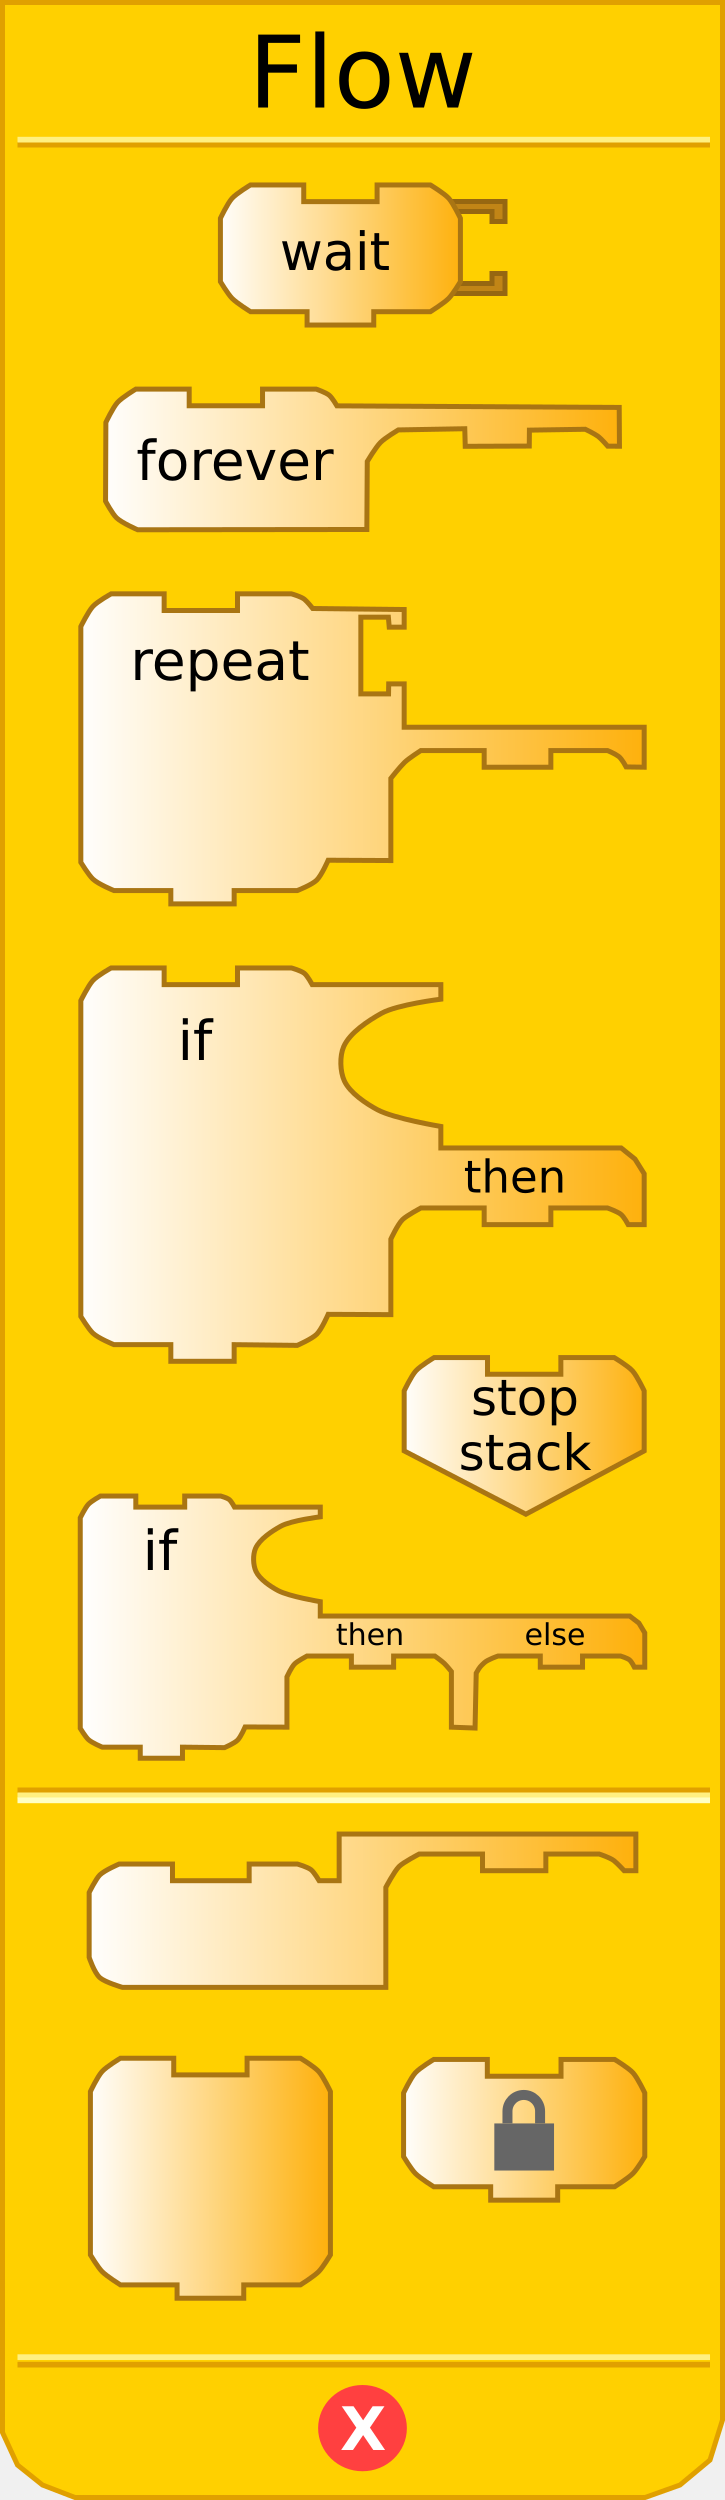
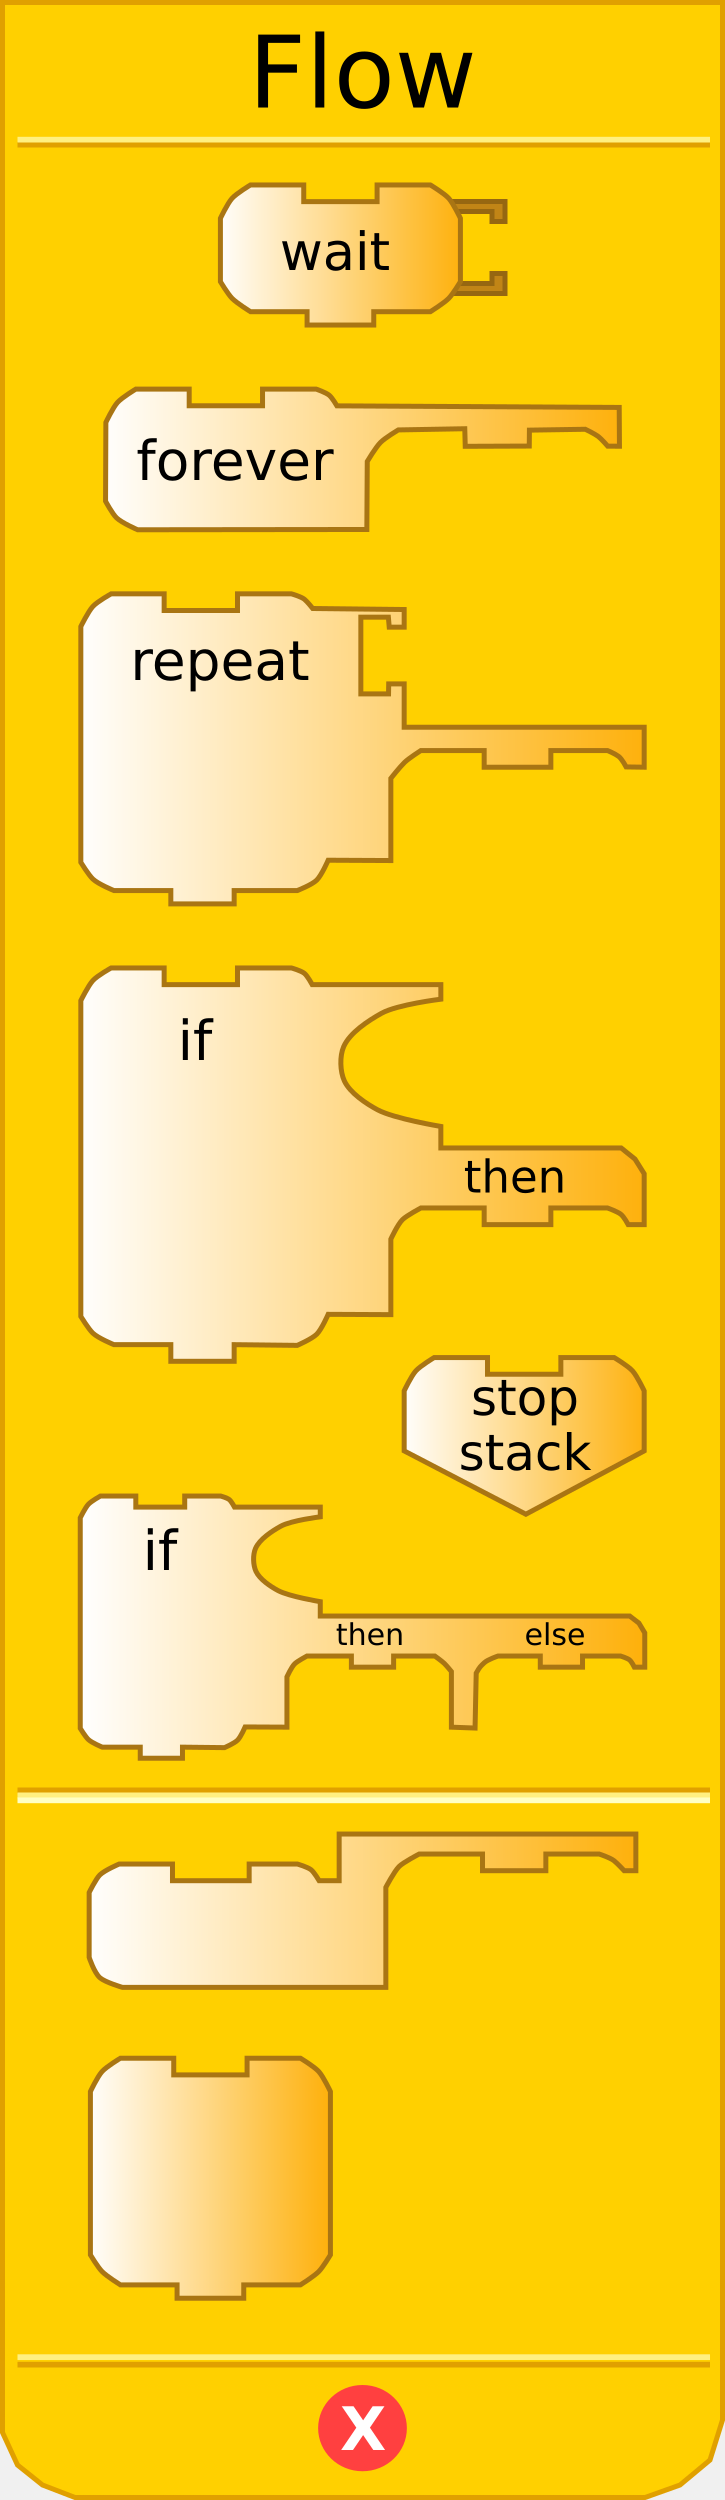
<svg xmlns="http://www.w3.org/2000/svg" xmlns:xlink="http://www.w3.org/1999/xlink" version="1.0" width="145" height="500" id="svg2">
  <defs id="defs4">
    <linearGradient id="linearGradient3789">
      <stop id="stop3791" style="stop-color:#ffffff;stop-opacity:1" offset="0" />
      <stop id="stop3793" style="stop-color:#feb00a;stop-opacity:1" offset="1" />
    </linearGradient>
    <linearGradient x1="80" y1="436" x2="129" y2="436" id="linearGradient4683" xlink:href="#linearGradient3789" gradientUnits="userSpaceOnUse" />
    <linearGradient x1="17" y1="382" x2="128" y2="382" id="linearGradient4691" xlink:href="#linearGradient3789" gradientUnits="userSpaceOnUse" />
    <linearGradient x1="16" y1="325" x2="129" y2="325" id="linearGradient4699" xlink:href="#linearGradient3789" gradientUnits="userSpaceOnUse" />
    <linearGradient x1="80" y1="287" x2="130" y2="287" id="linearGradient4708" xlink:href="#linearGradient3789" gradientUnits="userSpaceOnUse" />
    <linearGradient x1="15" y1="233" x2="130" y2="233" id="linearGradient4716" xlink:href="#linearGradient3789" gradientUnits="userSpaceOnUse" />
    <linearGradient x1="15" y1="150" x2="130" y2="150" id="linearGradient4724" xlink:href="#linearGradient3789" gradientUnits="userSpaceOnUse" />
    <linearGradient x1="20" y1="92" x2="125" y2="92" id="linearGradient4732" xlink:href="#linearGradient3789" gradientUnits="userSpaceOnUse" />
    <linearGradient x1="43" y1="51" x2="93" y2="51" id="linearGradient4740" xlink:href="#linearGradient3789" gradientUnits="userSpaceOnUse" />
    <linearGradient x1="80" y1="436" x2="129" y2="436" id="linearGradient2502" xlink:href="#linearGradient3789" gradientUnits="userSpaceOnUse" />
    <linearGradient x1="0" y1="22" x2="74" y2="22" id="linearGradient3172" xlink:href="#linearGradient3166" gradientUnits="userSpaceOnUse" />
    <linearGradient id="linearGradient3166">
      <stop id="stop3168" style="stop-color:#ffffff;stop-opacity:1" offset="0" />
      <stop id="stop3170" style="stop-color:#feb00a;stop-opacity:1" offset="1" />
    </linearGradient>
    <linearGradient x1="0" y1="22" x2="74" y2="22" id="linearGradient2711" xlink:href="#linearGradient3166" gradientUnits="userSpaceOnUse" gradientTransform="matrix(0.67,0,0,0.67,80.04495,411.2217)" />
    <linearGradient x1="80" y1="436" x2="129" y2="436" id="linearGradient3490" xlink:href="#linearGradient3789" gradientUnits="userSpaceOnUse" gradientTransform="translate(-62.75315,0)" />
  </defs>
  <path d="M 0.5,0.5 L 0.5,486.5 L 3.5,493 L 8.5,497 L 15,499.5 L 129,499.5 L 136,497 L 142,492 L 144.5,484 L 144.5,0.5 L 0.5,0.5 z" id="path17" style="fill:#ffd000;fill-opacity:1;stroke:#e0a000;stroke-width:1px;stroke-linejoin:miter;stroke-opacity:1" />
  <rect width="137.5" height="0.14" x="4" y="-29" transform="scale(1,-1)" id="rect19" style="opacity:1;fill:#ffd000;fill-opacity:1;stroke:#e0a000;stroke-width:1px;stroke-opacity:1" />
  <rect width="137.5" height="0.14" x="4" y="-28" transform="scale(1,-1)" id="rect21" style="opacity:1;fill:#ffd000;fill-opacity:1;stroke:#fff080;stroke-width:1px;stroke-opacity:1" />
  <rect width="137.5" height="0.14" x="4" y="-473" transform="scale(1,-1)" id="rect23" style="opacity:1;fill:#ffd000;fill-opacity:1;stroke:#e0a000;stroke-width:1px;stroke-opacity:1" />
  <rect width="137.5" height="0.14" x="4" y="-471.5" transform="scale(1,-1)" id="rect25" style="opacity:1;fill:#ffd000;fill-opacity:1;stroke:#fff080;stroke-width:1px;stroke-opacity:1" />
  <path d="M 79.5,438.375 C 79.5,442.862 75.75,446.5 71.125,446.5 C 66.5,446.5 62.75,442.862 62.75,438.375 C 62.75,433.888 66.5,430.25 71.125,430.25 C 75.75,430.25 79.5,433.888 79.5,438.375 L 79.5,438.375 z" transform="translate(1.375,47.25098)" id="path27" style="fill:#ff4040;fill-opacity:1;stroke:#ff4040;stroke-width:1px;stroke-opacity:1" />
  <text id="text29" style="font-size:12px;font-weight:bold;font-family:Bitstream Vera Sans">
    <tspan x="68" y="490" id="tspan31" style="font-size:12px;font-weight:bold;fill:#ffffff">X</tspan>
  </text>
  <text id="text33" style="font-size:12px;text-align:center;text-anchor:middle;font-family:Bitstream Vera Sans">
    <tspan x="72.5" y="21.5" id="tspan35" style="font-size:20px">Flow</tspan>
  </text>
  <rect width="137.5" height="0.14" x="4" y="358" id="rect37" style="opacity:1;fill:#ffd000;fill-opacity:1;stroke:#e0a000;stroke-width:1px;stroke-opacity:1" />
  <rect width="137.5" height="0.14" x="4" y="359" id="rect39" style="opacity:1;fill:#ffd000;fill-opacity:1;stroke:#fff080;stroke-width:1px;stroke-opacity:1" />
  <rect width="137.5" height="0.14" x="4" y="360" id="rect41" style="opacity:1;fill:#ffd000;fill-opacity:1;stroke:#ffffc4;stroke-width:1px;stroke-opacity:1" />
  <path d="M 90,40.3 L 101,40.3 L 101,44.3 L 98.4,44.3 L 98.4,42.3 L 91.4,42.3" id="path43" style="fill:#c18516;fill-opacity:1;stroke:#966711;stroke-width:1px;stroke-opacity:1" />
  <path d="M 90,58.7 L 101,58.7 L 101,54.7 L 98.4,54.7 L 98.4,56.7 L 91.4,56.7" id="path45" style="fill:#c18516;fill-opacity:1;stroke:#966711;stroke-width:1px;stroke-opacity:1" />
  <path d="M 75.417,36.999 C 86.084,36.999 86.084,36.999 86.084,36.999 C 86.084,36.999 88.839,38.657 89.751,39.666 C 90.683,40.697 92.084,43.666 92.084,43.666 L 92.084,56.334 C 92.084,56.334 90.606,58.796 89.751,59.667 C 88.798,60.638 86.084,62.334 86.084,62.334 L 74.75,62.334 L 74.75,62.334 L 74.75,65.001 L 61.416,65.001 L 61.416,62.334 L 50.082,62.334 C 50.082,62.334 47.368,60.638 46.415,59.667 C 45.56,58.796 44.082,56.334 44.082,56.334 L 44.082,43.666 C 44.082,43.666 45.484,40.697 46.415,39.666 C 47.328,38.657 50.082,36.999 50.082,36.999 L 60.749,36.999 L 60.749,40.333 L 75.417,40.333 L 75.417,36.999 z" id="path47" style="fill:url(#linearGradient4740);fill-opacity:1;stroke:#a97513;stroke-width:1px;stroke-opacity:1" />
  <text id="text49" style="font-size:12px;text-align:center;text-anchor:middle;font-family:Bitstream Vera Sans">
    <tspan x="67" y="54" id="tspan51" style="font-size:10.5px">wait</tspan>
  </text>
  <path d="M 52.507,77.818 C 63.174,77.818 63.236,77.818 63.236,77.818 C 63.236,77.818 65.173,78.495 65.839,79.045 C 66.448,79.548 67.391,81.17 67.391,81.17 L 123.843,81.485 L 123.891,89.241 L 121.551,89.238 C 121.551,89.238 120.298,87.79 119.649,87.295 C 118.942,86.755 117.059,85.852 117.059,85.852 L 105.883,86.029 L 105.852,89.211 L 93.048,89.263 L 92.954,85.746 L 79.65,85.986 C 79.65,85.986 77.029,87.559 76.113,88.479 C 75.129,89.467 73.452,92.288 73.452,92.288 L 73.367,105.897 L 27.523,105.955 C 27.523,105.955 24.392,104.599 23.31,103.57 C 22.453,102.754 21.109,100.239 21.109,100.239 L 21.172,84.485 C 21.172,84.485 22.573,81.516 23.505,80.485 C 24.417,79.476 27.172,77.818 27.172,77.818 L 37.839,77.818 L 37.839,81.152 L 52.507,81.152 L 52.507,77.818 z" id="path53" style="fill:url(#linearGradient4732);fill-opacity:1;stroke:#a97513;stroke-width:1px;stroke-opacity:1" />
  <text id="text55" style="font-size:11px;text-align:center;text-anchor:middle;font-family:Bitstream Vera Sans">
    <tspan x="47" y="96" id="tspan57" style="font-size:11px">forever</tspan>
  </text>
  <path d="M 47.499,118.773 C 58.166,118.773 58.291,118.773 58.291,118.773 C 58.291,118.773 60.228,119.314 60.894,119.864 C 61.503,120.367 62.548,121.7 62.548,121.7 L 80.834,121.903 L 80.834,125.44 L 77.846,125.44 L 77.676,123.44 L 72.167,123.44 L 72.167,138.774 L 77.707,138.774 L 77.741,136.774 L 80.834,136.774 L 80.834,145.441 L 128.836,145.441 L 128.836,153.441 L 125.236,153.384 C 125.236,153.384 124.388,151.784 123.74,151.289 C 123.033,150.749 121.502,150.108 121.502,150.108 L 110.169,150.108 L 110.169,153.441 L 96.835,153.441 L 96.835,150.108 L 84.167,150.108 C 84.167,150.108 81.729,151.678 80.914,152.474 C 79.926,153.439 78.167,155.673 78.167,155.673 L 78.167,172.109 L 65.636,172.045 C 65.636,172.045 64.328,175.041 63.357,176.011 C 62.402,176.966 59.454,178.109 59.454,178.109 L 46.832,178.109 L 46.832,180.776 L 34.165,180.776 L 34.165,178.109 L 22.781,178.109 C 22.781,178.109 19.65,176.831 18.568,175.802 C 17.71,174.986 16.164,172.471 16.164,172.471 L 16.164,125.304 C 16.164,125.304 17.628,122.335 18.56,121.304 C 19.472,120.295 22.227,118.773 22.227,118.773 L 32.831,118.773 L 32.831,122.106 L 47.499,122.106 L 47.499,118.773 z" id="path59" style="fill:url(#linearGradient4724);fill-opacity:1;stroke:#a97513;stroke-width:1px;stroke-opacity:1" />
  <text id="text61" style="font-size:8px;text-align:center;text-anchor:middle;font-family:Bitstream Vera Sans">
    <tspan x="44" y="136" id="tspan63" style="font-size:11px">repeat</tspan>
  </text>
  <path d="M 47.499,193.593 C 58.166,193.593 58.291,193.593 58.291,193.593 C 58.291,193.593 60.228,194.135 60.894,194.685 C 61.503,195.187 62.446,196.927 62.446,196.927 L 88.167,196.927 L 88.167,199.835 C 88.167,199.835 79.458,200.906 76.323,202.648 C 73.624,204.148 69.963,206.546 68.742,209.318 C 67.91,211.206 68.003,214.323 68.876,216.191 C 69.993,218.58 73.182,220.715 75.507,221.958 C 78.856,223.749 88.167,225.288 88.167,225.288 L 88.167,229.595 L 124.233,229.595 L 127.005,231.826 L 128.836,234.75 L 128.836,244.929 L 125.642,244.929 C 125.642,244.929 124.795,243.33 124.146,242.835 C 123.439,242.295 121.502,241.596 121.502,241.596 L 110.169,241.596 L 110.169,244.929 L 96.835,244.929 L 96.835,241.596 L 84.167,241.596 C 84.167,241.596 81.323,243.122 80.508,243.918 C 79.52,244.883 78.167,247.828 78.167,247.828 L 78.167,262.93 L 65.636,262.866 C 65.636,262.866 64.328,265.863 63.357,266.833 C 62.402,267.788 59.454,269.074 59.454,269.074 L 46.832,268.93 L 46.832,272.264 L 34.165,272.264 L 34.165,268.93 L 22.781,268.93 C 22.781,268.93 19.65,267.652 18.568,266.624 C 17.71,265.808 16.164,263.292 16.164,263.292 L 16.164,200.125 C 16.164,200.125 17.628,197.155 18.56,196.125 C 19.472,195.116 22.227,193.593 22.227,193.593 L 32.831,193.593 L 32.831,196.927 L 47.499,196.927 L 47.499,193.593 z" id="path65" style="fill:url(#linearGradient4716);fill-opacity:1;stroke:#a97513;stroke-width:1px;stroke-opacity:1" />
  <text id="text67" style="font-size:12px;text-align:center;text-anchor:middle;font-family:Bitstream Vera Sans">
    <tspan x="39" y="212" id="tspan69" style="font-size:11px">if</tspan>
  </text>
  <text id="text71" style="font-size:8px;text-align:center;text-anchor:middle;font-family:Bitstream Vera Sans">
    <tspan x="103" y="238.5" id="tspan73" style="font-size:9px">then</tspan>
  </text>
  <path d="M 112.169,271.511 C 122.836,271.511 122.836,271.511 122.836,271.511 C 122.836,271.511 125.591,273.169 126.503,274.178 C 127.434,275.209 128.836,278.178 128.836,278.178 L 128.836,290.179 L 105.168,302.846 C 105.168,302.846 80.834,290.179 80.834,290.179 L 80.834,278.178 C 80.834,278.178 82.236,275.209 83.167,274.178 C 84.079,273.169 86.834,271.511 86.834,271.511 L 97.501,271.511 L 97.501,274.845 L 112.169,274.845 L 112.169,271.511 z" id="path75" style="fill:url(#linearGradient4708);fill-opacity:1;stroke:#a97513;stroke-width:1px;stroke-opacity:1" />
  <text id="text77" style="font-size:8px;text-align:center;text-anchor:middle;font-family:Bitstream Vera Sans">
    <tspan x="105" y="283" id="tspan79" style="font-size:10px">stop</tspan>
  </text>
  <text id="text81" style="font-size:8px;text-align:center;text-anchor:middle;font-family:Bitstream Vera Sans">
    <tspan x="105" y="294" id="tspan83" style="font-size:10px">stack</tspan>
  </text>
  <path d="M 36.941,299.204 C 44.053,299.204 44.136,299.204 44.136,299.204 C 44.136,299.204 45.428,299.565 45.871,299.931 C 46.277,300.266 46.906,301.426 46.906,301.426 L 64.055,301.426 L 64.055,303.365 C 64.055,303.365 58.248,304.079 56.158,305.24 C 54.358,306.24 51.917,307.839 51.103,309.687 C 50.549,310.946 50.611,313.024 51.193,314.27 C 51.938,315.862 54.064,317.286 55.614,318.115 C 57.847,319.309 64.055,320.335 64.055,320.335 L 64.055,323.206 L 125.937,323.206 L 127.786,324.626 L 128.95,326.575 L 128.95,333.429 L 126.877,333.429 C 126.877,333.429 126.312,332.295 125.88,331.965 C 125.408,331.605 124.117,331.207 124.117,331.207 L 116.504,331.207 L 116.504,333.429 L 108.059,333.429 L 108.059,331.207 L 99.604,331.207 C 99.604,331.207 97.506,331.918 96.849,332.554 C 96.068,333.31 96.01,333.274 95.243,334.623 L 95.011,345.61 L 90.28,345.434 L 90.28,334.309 C 90.28,334.309 89.297,333.102 88.853,332.679 C 88.35,332.2 86.969,331.207 86.969,331.207 L 78.723,331.207 L 78.723,333.429 L 70.278,333.429 L 70.278,331.207 L 61.388,331.207 C 61.388,331.207 59.492,332.224 58.948,332.755 C 58.289,333.398 57.387,335.362 57.387,335.362 L 57.387,345.431 L 49.033,345.388 C 49.033,345.388 48.161,347.386 47.514,348.033 C 46.877,348.669 44.912,349.527 44.912,349.527 L 36.496,349.431 L 36.496,351.653 L 28.051,351.653 L 28.051,349.431 L 20.461,349.431 C 20.461,349.431 18.374,348.579 17.653,347.893 C 17.081,347.349 16.05,345.672 16.05,345.672 L 16.05,303.558 C 16.05,303.558 17.026,301.578 17.647,300.891 C 18.256,300.219 20.092,299.204 20.092,299.204 L 27.162,299.204 L 27.162,301.426 L 36.941,301.426 L 36.941,299.204 z" id="path85" style="fill:url(#linearGradient4699);fill-opacity:1;stroke:#a97513;stroke-width:1px;stroke-opacity:1" />
  <text id="text87" style="font-size:8px;text-align:center;text-anchor:middle;font-family:Bitstream Vera Sans">
    <tspan x="32" y="314" id="tspan89" style="font-size:11px">if</tspan>
  </text>
  <text id="text91" style="font-size:8px;text-align:center;text-anchor:middle;font-family:Bitstream Vera Sans">
    <tspan x="74" y="329" id="tspan93" style="font-size:6px">then</tspan>
  </text>
  <text id="text95" style="font-size:8px;text-align:center;text-anchor:middle;font-family:Bitstream Vera Sans">
    <tspan x="111" y="329" id="tspan97" style="font-size:6px">else</tspan>
  </text>
  <path d="M 49.832,372.809 C 60.499,372.809 59.499,372.809 59.499,372.809 C 59.499,372.809 61.567,373.417 62.233,373.966 C 62.842,374.469 63.833,376.143 63.833,376.143 L 67.833,376.143 L 67.833,366.809 L 127.169,366.809 L 127.169,374.142 L 124.836,374.142 C 124.836,374.142 123.505,372.702 122.82,372.154 C 122.012,371.509 119.836,370.809 119.836,370.809 L 109.168,370.809 L 109.168,374.142 L 96.501,374.142 L 96.501,370.809 L 83.834,370.809 C 83.834,370.809 80.636,372.473 79.814,373.306 C 78.827,374.306 77.167,377.476 77.167,377.476 L 77.167,397.477 L 24.498,397.477 C 24.498,397.477 21.021,396.461 19.974,395.54 C 18.834,394.537 17.831,391.477 17.831,391.477 L 17.831,378.501 C 17.831,378.501 19.191,375.749 19.969,374.988 C 20.941,374.037 23.831,372.809 23.831,372.809 L 34.498,372.809 L 34.498,376.143 L 49.832,376.143 L 49.832,372.809 z" id="path99" style="fill:url(#linearGradient4691);fill-opacity:1;stroke:#a97513;stroke-width:1px;stroke-opacity:1" />
  <path d="M 49.416,411.642 C 60.083,411.642 60.083,411.642 60.083,411.642 C 60.083,411.642 62.837,413.299 63.75,414.308 C 64.681,415.339 66.083,418.309 66.083,418.309 L 66.083,450.977 C 66.083,450.977 64.605,453.44 63.75,454.31 C 62.796,455.281 60.083,456.977 60.083,456.977 L 48.749,456.977 L 48.749,456.977 L 48.749,459.644 L 35.415,459.644 L 35.415,456.977 L 24.081,456.977 C 24.081,456.977 21.367,455.281 20.414,454.31 C 19.559,453.44 18.081,450.977 18.081,450.977 L 18.081,418.309 C 18.081,418.309 19.482,415.339 20.414,414.308 C 21.326,413.299 24.081,411.642 24.081,411.642 L 34.748,411.642 L 34.748,414.975 L 49.416,414.975 L 49.416,411.642 z" id="path109" style="fill:url(#linearGradient3490);fill-opacity:1;stroke:#a97513;stroke-width:1;stroke-miterlimit:4;stroke-dasharray:none;stroke-opacity:1" />
-   <path d="M 112.205,411.892 C 122.925,411.892 122.925,411.892 122.925,411.892 C 122.925,411.892 125.693,413.558 126.61,414.572 C 127.546,415.607 128.955,418.592 128.955,418.592 L 128.955,431.322 C 128.955,431.322 127.47,433.796 126.61,434.672 C 125.652,435.647 122.925,437.352 122.925,437.352 L 111.535,437.352 L 111.535,437.352 L 111.535,440.032 L 98.135,440.032 L 98.135,437.352 L 86.745,437.352 C 86.745,437.352 84.018,435.647 83.06,434.672 C 82.2,433.796 80.715,431.322 80.715,431.322 L 80.715,418.592 C 80.715,418.592 82.124,415.607 83.06,414.572 C 83.977,413.558 86.745,411.892 86.745,411.892 L 97.465,411.892 L 97.465,415.242 L 112.205,415.242 L 112.205,411.892 z" id="path14" style="fill:url(#linearGradient2711);fill-opacity:1;stroke:#a97513;stroke-width:1;stroke-miterlimit:4;stroke-dasharray:none;stroke-opacity:1" />
-   <rect width="11.942" height="9.42" x="98.864" y="424.687" id="rect2483" style="fill:#666666;stroke-width:2;stroke-miterlimit:4;stroke-dasharray:none" />
-   <path d="M 101.494,424.687 L 101.494,422.251 C 101.494,420.447 102.955,418.988 104.756,418.988 C 106.557,418.988 108.017,420.45 108.017,422.251 L 108.017,424.687" id="path2485" style="fill:none;stroke:#666666;stroke-width:2;stroke-miterlimit:4;stroke-dasharray:none" />
</svg>
